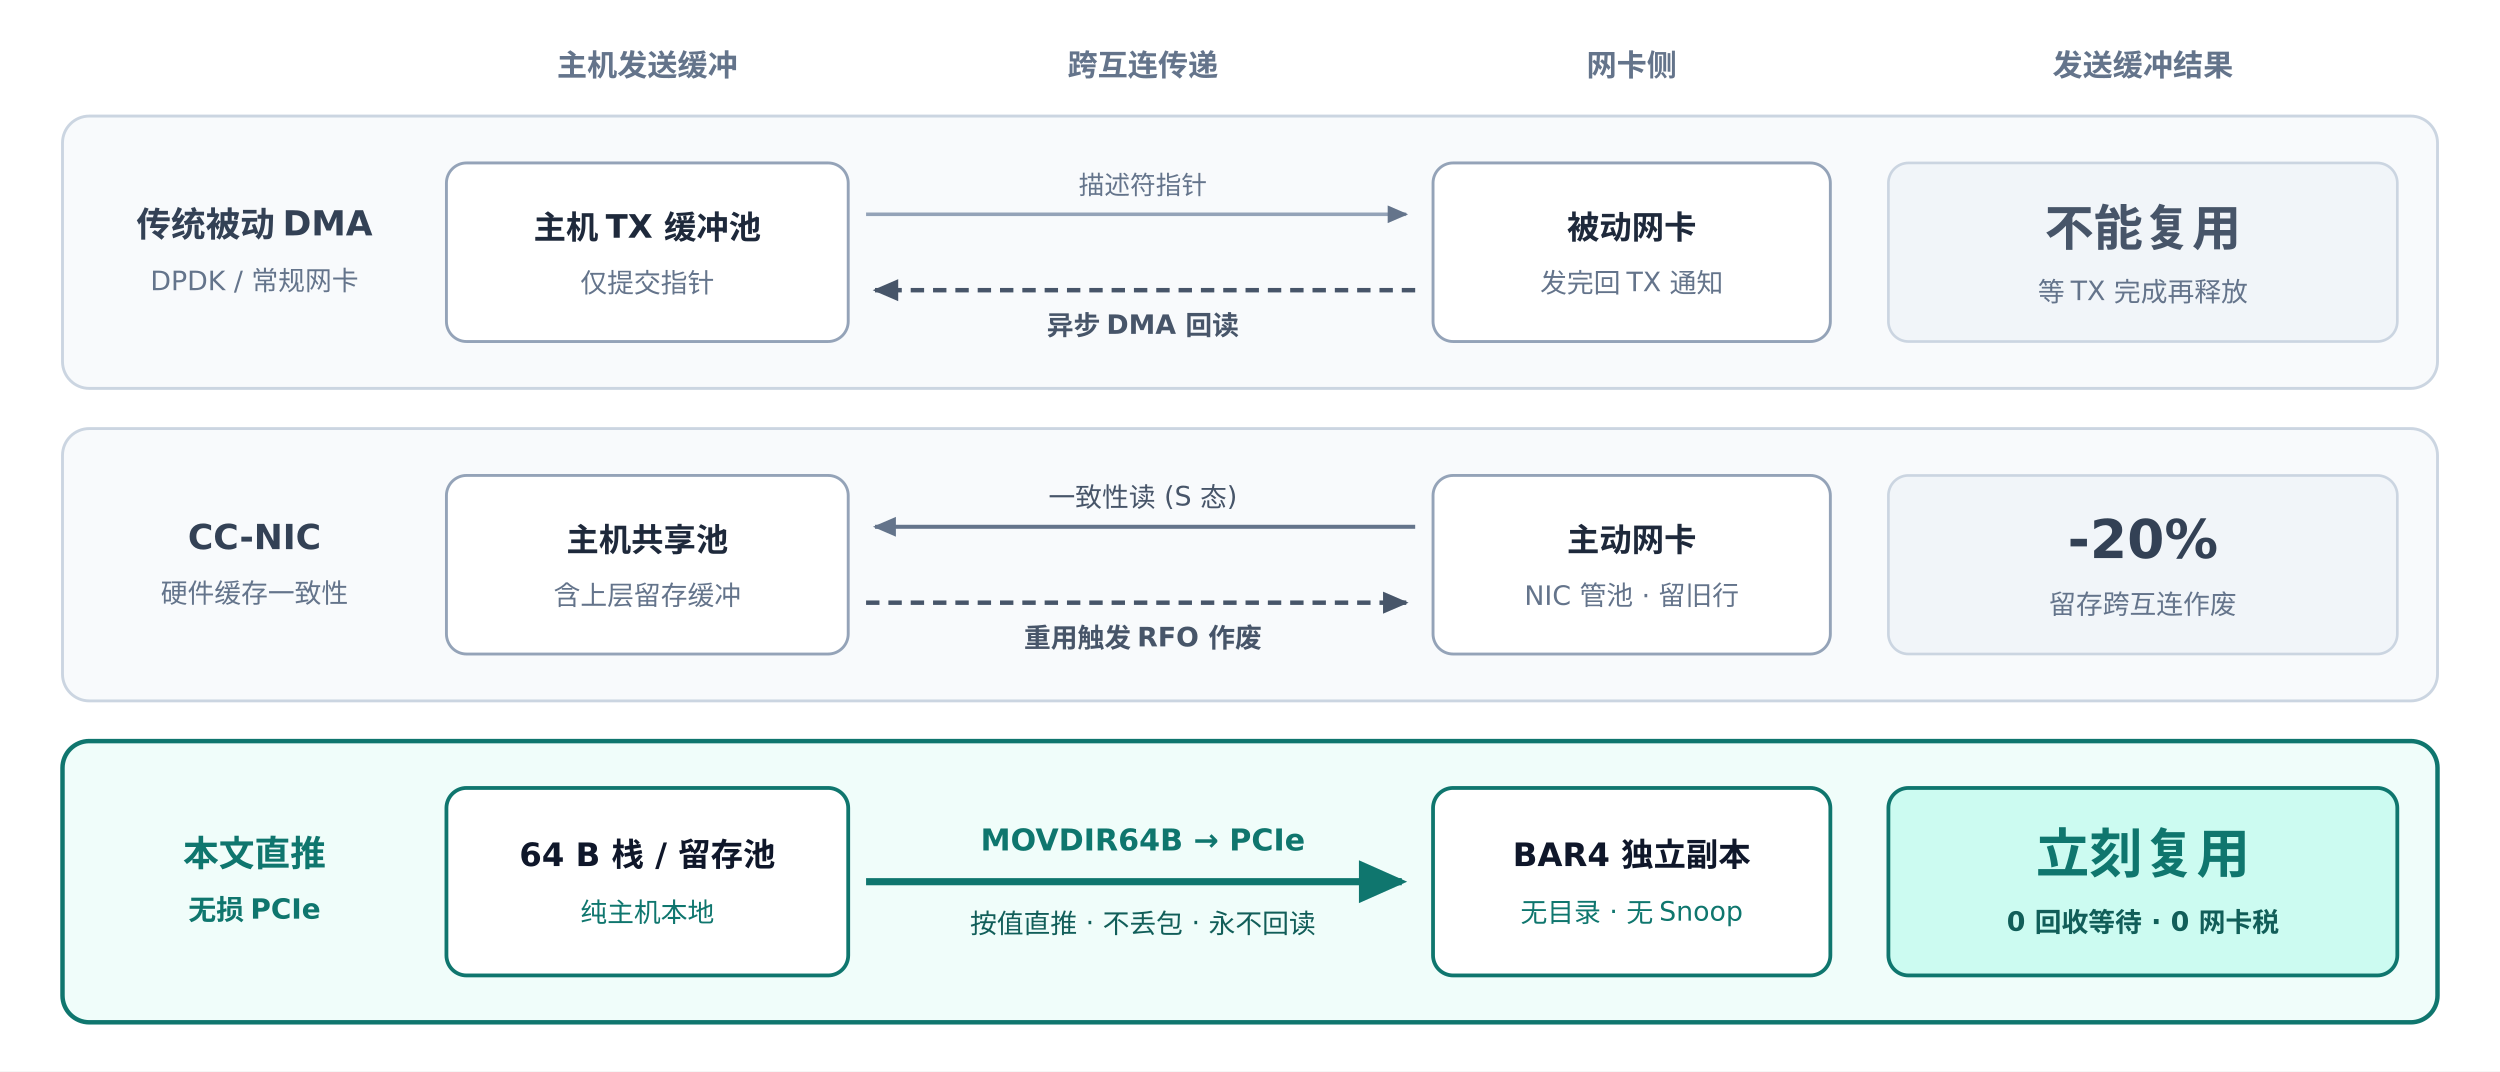
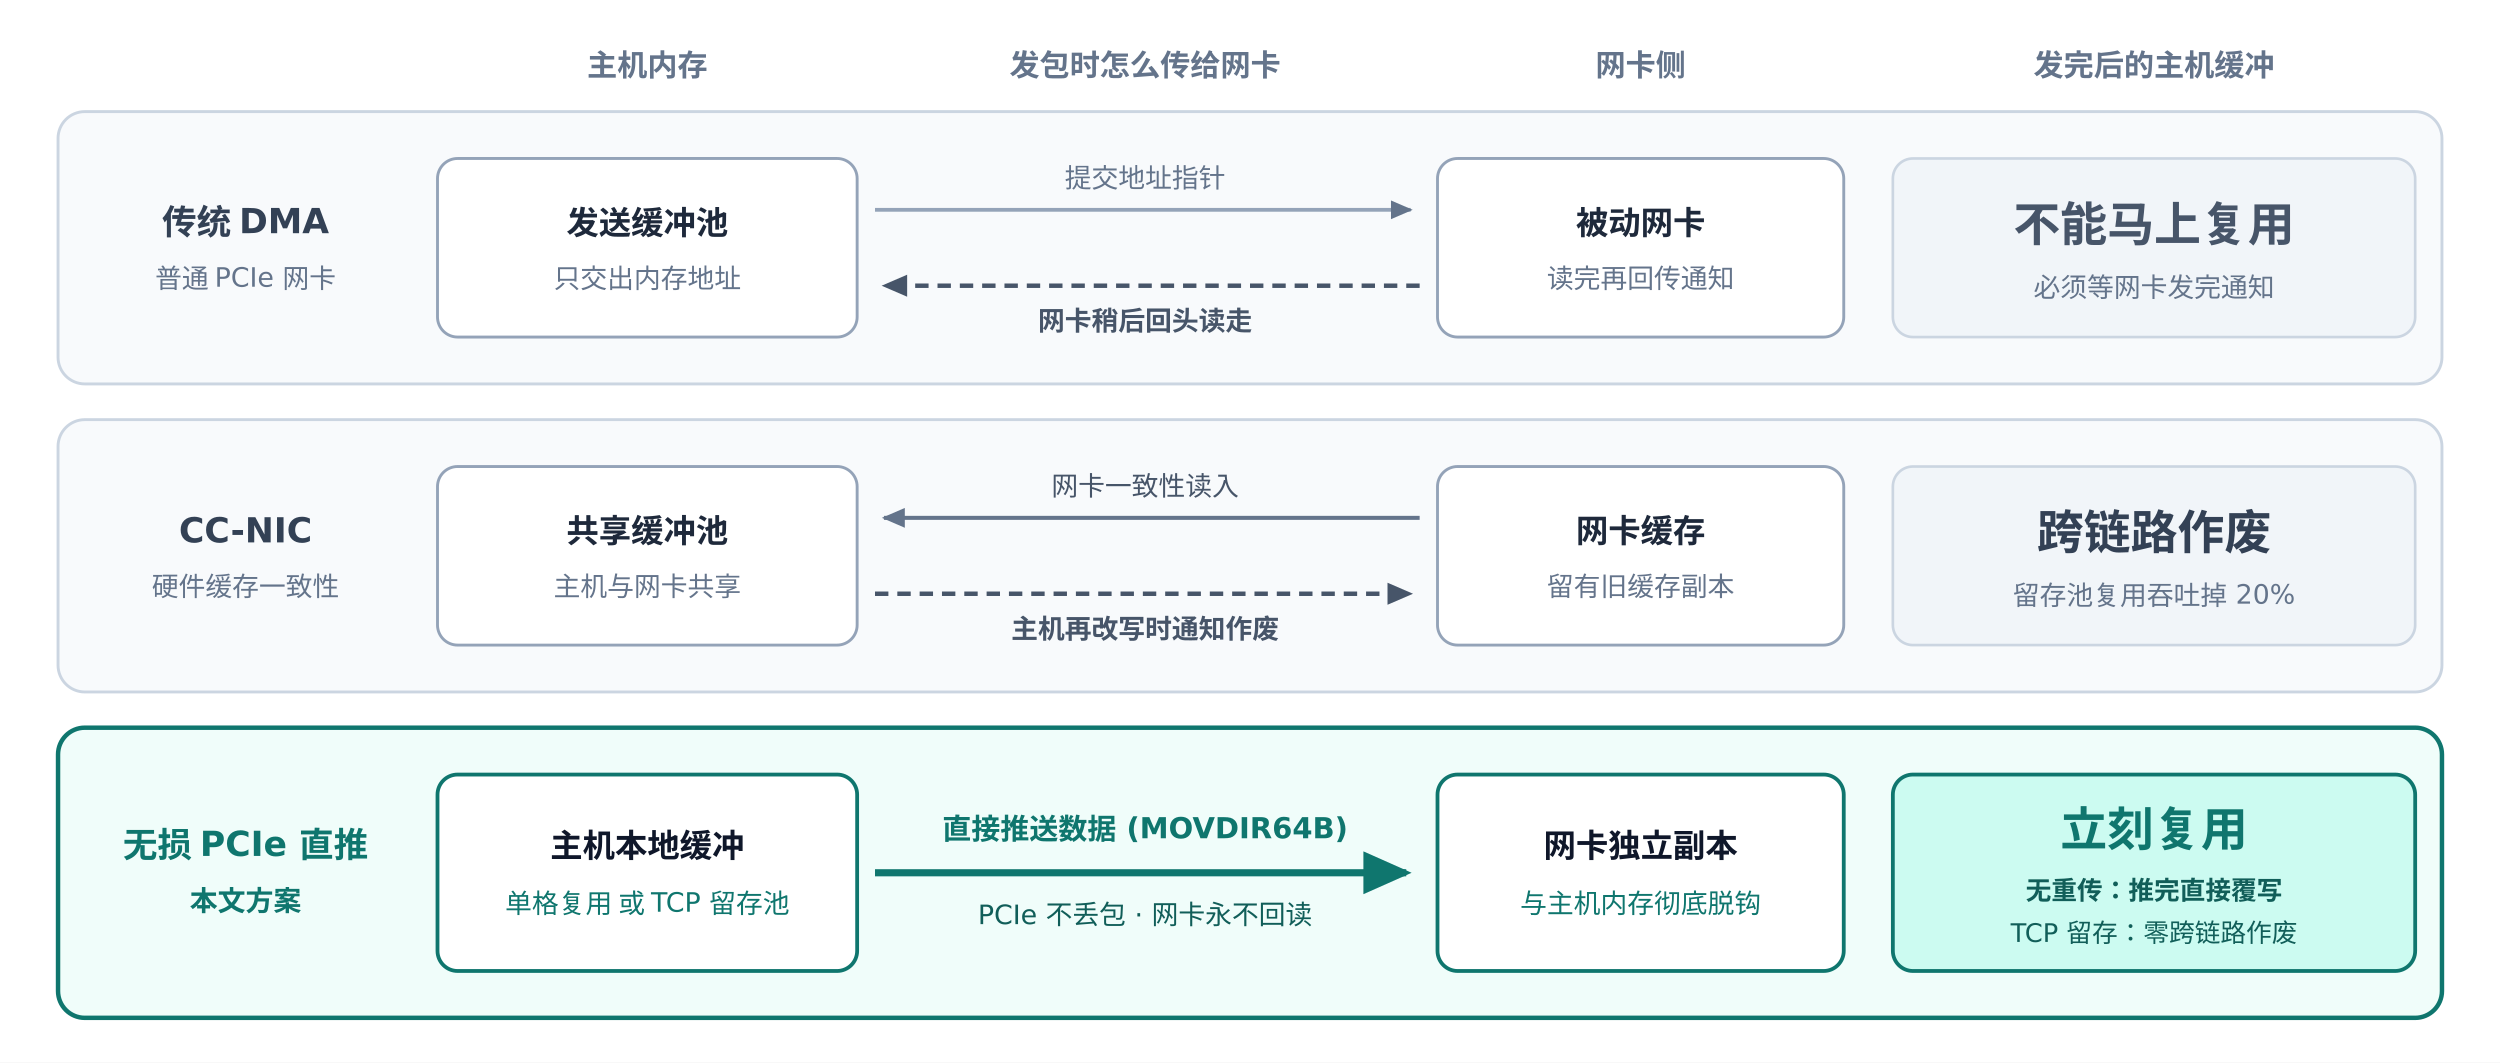
- <svg xmlns="http://www.w3.org/2000/svg" viewBox="0 0 1120 480" width="1120" height="480">
+ <svg xmlns="http://www.w3.org/2000/svg" viewBox="0 0 1120 476" width="1120" height="476">
  <defs>
    <style>
      text { font-family: 'DejaVu Sans', 'Droid Sans Fallback', sans-serif; }
    </style>
    <marker id="arr-grey" viewBox="0 0 10 10" refX="8" refY="5" markerWidth="6.5" markerHeight="6.5" orient="auto-start-reverse">
      <path d="M 0 1.2 L 8.8 5 L 0 8.8 z" fill="#64748b" />
    </marker>
    <marker id="arr-dark" viewBox="0 0 10 10" refX="8" refY="5" markerWidth="6.5" markerHeight="6.5" orient="auto-start-reverse">
      <path d="M 0 1.2 L 8.8 5 L 0 8.8 z" fill="#475569" />
    </marker>
    <marker id="arr-teal" viewBox="0 0 10 10" refX="8" refY="5" markerWidth="7.5" markerHeight="7.5" orient="auto">
      <path d="M 0 1 L 9 5 L 0 9 z" fill="#0f766e" />
    </marker>
  </defs>
-   <rect width="1120" height="480" fill="#ffffff" />
-   <text x="290" y="34" text-anchor="middle" font-size="13.5" font-weight="700" fill="#64748b">主机发送缓冲</text>
-   <text x="512" y="34" text-anchor="middle" font-size="13.5" font-weight="700" fill="#64748b">跨互连传递</text>
-   <text x="731" y="34" text-anchor="middle" font-size="13.5" font-weight="700" fill="#64748b">网卡侧</text>
-   <text x="960" y="34" text-anchor="middle" font-size="13.5" font-weight="700" fill="#64748b">发送缓冲结果</text>
-   <rect x="28" y="52" width="1064" height="122" rx="12" fill="#f8fafc" stroke="#cbd5e1" stroke-width="1.3" />
-   <text x="114" y="106" text-anchor="middle" font-size="15.5" font-weight="700" fill="#334155">传统被动 DMA</text>
-   <text x="114" y="130" text-anchor="middle" font-size="12" fill="#64748b">DPDK / 常规网卡</text>
-   <rect x="200" y="73" width="180" height="80" rx="9" fill="#ffffff" stroke="#94a3b8" stroke-width="1.3" />
-   <text x="290" y="107" text-anchor="middle" font-size="14.5" font-weight="700" fill="#1e293b">主机 TX 缓冲池</text>
-   <text x="290" y="131" text-anchor="middle" font-size="12" fill="#64748b">仅提交指针</text>
-   <line x1="388" y1="96" x2="630" y2="96" stroke="#94a3b8" stroke-width="1.6" marker-end="url(#arr-grey)" />
-   <text x="512" y="87" text-anchor="middle" font-size="11.5" fill="#64748b">描述符指针</text>
-   <line x1="634" y1="130" x2="392" y2="130" stroke="#475569" stroke-width="2" stroke-dasharray="6 4" marker-end="url(#arr-dark)" />
-   <text x="512" y="150" text-anchor="middle" font-size="12" font-weight="700" fill="#475569">异步 DMA 回读</text>
-   <rect x="642" y="73" width="178" height="80" rx="9" fill="#ffffff" stroke="#94a3b8" stroke-width="1.3" />
-   <text x="731" y="107" text-anchor="middle" font-size="14.5" font-weight="700" fill="#1e293b">被动网卡</text>
-   <text x="731" y="131" text-anchor="middle" font-size="12" fill="#64748b">发完回 TX 通知</text>
-   <rect x="846" y="73" width="228" height="80" rx="9" fill="#f1f5f9" stroke="#cbd5e1" stroke-width="1.2" />
-   <text x="960" y="110" text-anchor="middle" font-size="22" font-weight="700" fill="#475569">不能复用</text>
-   <text x="960" y="135" text-anchor="middle" font-size="12" fill="#64748b">等 TX 完成再释放</text>
-   <rect x="28" y="192" width="1064" height="122" rx="12" fill="#f8fafc" stroke="#cbd5e1" stroke-width="1.3" />
-   <text x="114" y="246" text-anchor="middle" font-size="15.5" font-weight="700" fill="#334155">CC-NIC</text>
-   <text x="114" y="270" text-anchor="middle" font-size="12" fill="#64748b">硬件缓存一致性</text>
-   <rect x="200" y="213" width="180" height="80" rx="9" fill="#ffffff" stroke="#94a3b8" stroke-width="1.3" />
-   <text x="290" y="247" text-anchor="middle" font-size="14.5" font-weight="700" fill="#1e293b">主机共享池</text>
-   <text x="290" y="271" text-anchor="middle" font-size="12" fill="#64748b">含上层留存缓冲</text>
-   <line x1="634" y1="236" x2="392" y2="236" stroke="#64748b" stroke-width="1.8" marker-end="url(#arr-grey)" />
-   <text x="512" y="227" text-anchor="middle" font-size="12" fill="#475569">一致性读 (S 态)</text>
-   <line x1="388" y1="270" x2="630" y2="270" stroke="#475569" stroke-width="2" stroke-dasharray="6 4" marker-end="url(#arr-dark)" />
-   <text x="512" y="290" text-anchor="middle" font-size="12" font-weight="700" fill="#475569">重用触发 RFO 作废</text>
-   <rect x="642" y="213" width="178" height="80" rx="9" fill="#ffffff" stroke="#94a3b8" stroke-width="1.3" />
-   <text x="731" y="247" text-anchor="middle" font-size="14.5" font-weight="700" fill="#1e293b">主动网卡</text>
-   <text x="731" y="271" text-anchor="middle" font-size="12" fill="#64748b">NIC 管池 · 留旧行</text>
-   <rect x="846" y="213" width="228" height="80" rx="9" fill="#f1f5f9" stroke="#cbd5e1" stroke-width="1.2" />
-   <text x="960" y="250" text-anchor="middle" font-size="24" font-weight="700" fill="#334155">-20%</text>
-   <text x="960" y="275" text-anchor="middle" font-size="12" fill="#64748b">留存跨互连作废</text>
-   <rect x="28" y="332" width="1064" height="126" rx="12" fill="#f0fdfa" stroke="#0f766e" stroke-width="2" />
-   <text x="114" y="388" text-anchor="middle" font-size="16" font-weight="700" fill="#0f766e">本文直推</text>
-   <text x="114" y="412" text-anchor="middle" font-size="12.5" font-weight="700" fill="#0f766e">无损 PCIe</text>
-   <rect x="200" y="353" width="180" height="84" rx="9" fill="#ffffff" stroke="#0f766e" stroke-width="1.7" />
-   <text x="290" y="388" text-anchor="middle" font-size="14.5" font-weight="700" fill="#0f172a">64 B 栈 / 留存池</text>
-   <text x="290" y="413" text-anchor="middle" font-size="12" fill="#0f766e">纯主机本地</text>
-   <line x1="388" y1="395" x2="628" y2="395" stroke="#0f766e" stroke-width="3.2" marker-end="url(#arr-teal)" />
-   <text x="512" y="381" text-anchor="middle" font-size="13.5" font-weight="700" fill="#0f766e">MOVDIR64B → PCIe</text>
-   <text x="512" y="418" text-anchor="middle" font-size="12" fill="#115e59">按值直推 · 不丢包 · 永不回读</text>
-   <rect x="642" y="353" width="178" height="84" rx="9" fill="#ffffff" stroke="#0f766e" stroke-width="1.7" />
-   <text x="731" y="388" text-anchor="middle" font-size="14.5" font-weight="700" fill="#0f172a">BAR4 独立副本</text>
-   <text x="731" y="413" text-anchor="middle" font-size="12" fill="#0f766e">无目录 · 无 Snoop</text>
-   <rect x="846" y="353" width="228" height="84" rx="9" fill="#ccfbf1" stroke="#0f766e" stroke-width="1.7" />
-   <text x="960" y="391" text-anchor="middle" font-size="24" font-weight="700" fill="#0f766e">立刻复用</text>
-   <text x="960" y="417" text-anchor="middle" font-size="12" font-weight="700" fill="#115e59">0 回收等待 · 0 网卡税</text>
+   <rect width="1120" height="476" fill="#ffffff" />
+   <text x="290" y="34" text-anchor="middle" font-size="13.5" font-weight="700" fill="#64748b">主机内存</text>
+   <text x="513" y="34" text-anchor="middle" font-size="13.5" font-weight="700" fill="#64748b">发包时怎么传给网卡</text>
+   <text x="735" y="34" text-anchor="middle" font-size="13.5" font-weight="700" fill="#64748b">网卡侧</text>
+   <text x="965" y="34" text-anchor="middle" font-size="13.5" font-weight="700" fill="#64748b">发完后的主机缓冲</text>
+   <rect x="26" y="50" width="1068" height="122" rx="12" fill="#f8fafc" stroke="#cbd5e1" stroke-width="1.3" />
+   <text x="110" y="105" text-anchor="middle" font-size="15.5" font-weight="700" fill="#334155">传统 DMA</text>
+   <text x="110" y="129" text-anchor="middle" font-size="12" fill="#64748b">普通 PCIe 网卡</text>
+   <rect x="196" y="71" width="188" height="80" rx="9" fill="#ffffff" stroke="#94a3b8" stroke-width="1.3" />
+   <text x="290" y="105" text-anchor="middle" font-size="14.5" font-weight="700" fill="#1e293b">发送缓冲池</text>
+   <text x="290" y="129" text-anchor="middle" font-size="12" fill="#64748b">只交出内存地址</text>
+   <line x1="392" y1="94" x2="632" y2="94" stroke="#94a3b8" stroke-width="1.7" marker-end="url(#arr-grey)" />
+   <text x="513" y="84" text-anchor="middle" font-size="12" fill="#64748b">提交地址指针</text>
+   <line x1="636" y1="128" x2="396" y2="128" stroke="#475569" stroke-width="2" stroke-dasharray="6 4" marker-end="url(#arr-dark)" />
+   <text x="513" y="148" text-anchor="middle" font-size="12" font-weight="700" fill="#475569">网卡稍后回头读走</text>
+   <rect x="644" y="71" width="182" height="80" rx="9" fill="#ffffff" stroke="#94a3b8" stroke-width="1.3" />
+   <text x="735" y="105" text-anchor="middle" font-size="14.5" font-weight="700" fill="#1e293b">被动网卡</text>
+   <text x="735" y="129" text-anchor="middle" font-size="12" fill="#64748b">读完再回传通知</text>
+   <rect x="848" y="71" width="234" height="80" rx="9" fill="#f1f5f9" stroke="#cbd5e1" stroke-width="1.2" />
+   <text x="965" y="108" text-anchor="middle" font-size="21" font-weight="700" fill="#475569">不能马上复用</text>
+   <text x="965" y="133" text-anchor="middle" font-size="12" fill="#64748b">必须等网卡发完通知</text>
+   <rect x="26" y="188" width="1068" height="122" rx="12" fill="#f8fafc" stroke="#cbd5e1" stroke-width="1.3" />
+   <text x="110" y="243" text-anchor="middle" font-size="15.5" font-weight="700" fill="#334155">CC-NIC</text>
+   <text x="110" y="267" text-anchor="middle" font-size="12" fill="#64748b">硬件缓存一致性</text>
+   <rect x="196" y="209" width="188" height="80" rx="9" fill="#ffffff" stroke="#94a3b8" stroke-width="1.3" />
+   <text x="290" y="243" text-anchor="middle" font-size="14.5" font-weight="700" fill="#1e293b">共享缓冲池</text>
+   <text x="290" y="267" text-anchor="middle" font-size="12" fill="#64748b">主机与网卡共享</text>
+   <line x1="636" y1="232" x2="396" y2="232" stroke="#64748b" stroke-width="1.8" marker-end="url(#arr-grey)" />
+   <text x="513" y="222" text-anchor="middle" font-size="12" fill="#475569">网卡一致性读入</text>
+   <line x1="392" y1="266" x2="632" y2="266" stroke="#475569" stroke-width="2" stroke-dasharray="6 4" marker-end="url(#arr-dark)" />
+   <text x="513" y="286" text-anchor="middle" font-size="12" font-weight="700" fill="#475569">主机再改写时通知作废</text>
+   <rect x="644" y="209" width="182" height="80" rx="9" fill="#ffffff" stroke="#94a3b8" stroke-width="1.3" />
+   <text x="735" y="243" text-anchor="middle" font-size="14.5" font-weight="700" fill="#1e293b">网卡缓存</text>
+   <text x="735" y="267" text-anchor="middle" font-size="12" fill="#64748b">留有旧缓存副本</text>
+   <rect x="848" y="209" width="234" height="80" rx="9" fill="#f1f5f9" stroke="#cbd5e1" stroke-width="1.2" />
+   <text x="965" y="246" text-anchor="middle" font-size="21" font-weight="700" fill="#334155">跨链路作废</text>
+   <text x="965" y="271" text-anchor="middle" font-size="12" fill="#64748b">留存池复用吞吐掉 20%</text>
+   <rect x="26" y="326" width="1068" height="130" rx="12" fill="#f0fdfa" stroke="#0f766e" stroke-width="2" />
+   <text x="110" y="384" text-anchor="middle" font-size="15.5" font-weight="700" fill="#0f766e">无损 PCIe 直推</text>
+   <text x="110" y="408" text-anchor="middle" font-size="12.5" font-weight="700" fill="#0f766e">本文方案</text>
+   <rect x="196" y="347" width="188" height="88" rx="9" fill="#ffffff" stroke="#0f766e" stroke-width="1.7" />
+   <text x="290" y="384" text-anchor="middle" font-size="14.5" font-weight="700" fill="#0f172a">主机本地缓冲</text>
+   <text x="290" y="409" text-anchor="middle" font-size="12" fill="#0f766e">单格复用 或 TCP 留存池</text>
+   <line x1="392" y1="391" x2="630" y2="391" stroke="#0f766e" stroke-width="3.2" marker-end="url(#arr-teal)" />
+   <text x="513" y="376" text-anchor="middle" font-size="13" font-weight="700" fill="#0f766e">直接推送数据 (MOVDIR64B)</text>
+   <text x="513" y="414" text-anchor="middle" font-size="12" fill="#115e59">PCIe 不丢包 · 网卡永不回读</text>
+   <rect x="644" y="347" width="182" height="88" rx="9" fill="#ffffff" stroke="#0f766e" stroke-width="1.7" />
+   <text x="735" y="384" text-anchor="middle" font-size="14.5" font-weight="700" fill="#0f172a">网卡独立副本</text>
+   <text x="735" y="409" text-anchor="middle" font-size="12" fill="#0f766e">与主机内存彻底脱钩</text>
+   <rect x="848" y="347" width="234" height="88" rx="9" fill="#ccfbf1" stroke="#0f766e" stroke-width="1.7" />
+   <text x="965" y="379" text-anchor="middle" font-size="21" font-weight="700" fill="#0f766e">立刻复用</text>
+   <text x="965" y="403" text-anchor="middle" font-size="11.5" font-weight="700" fill="#115e59">无重传：推完直接覆写</text>
+   <text x="965" y="422" text-anchor="middle" font-size="11.5" fill="#115e59">TCP 留存：零跨链路作废</text>
</svg>
